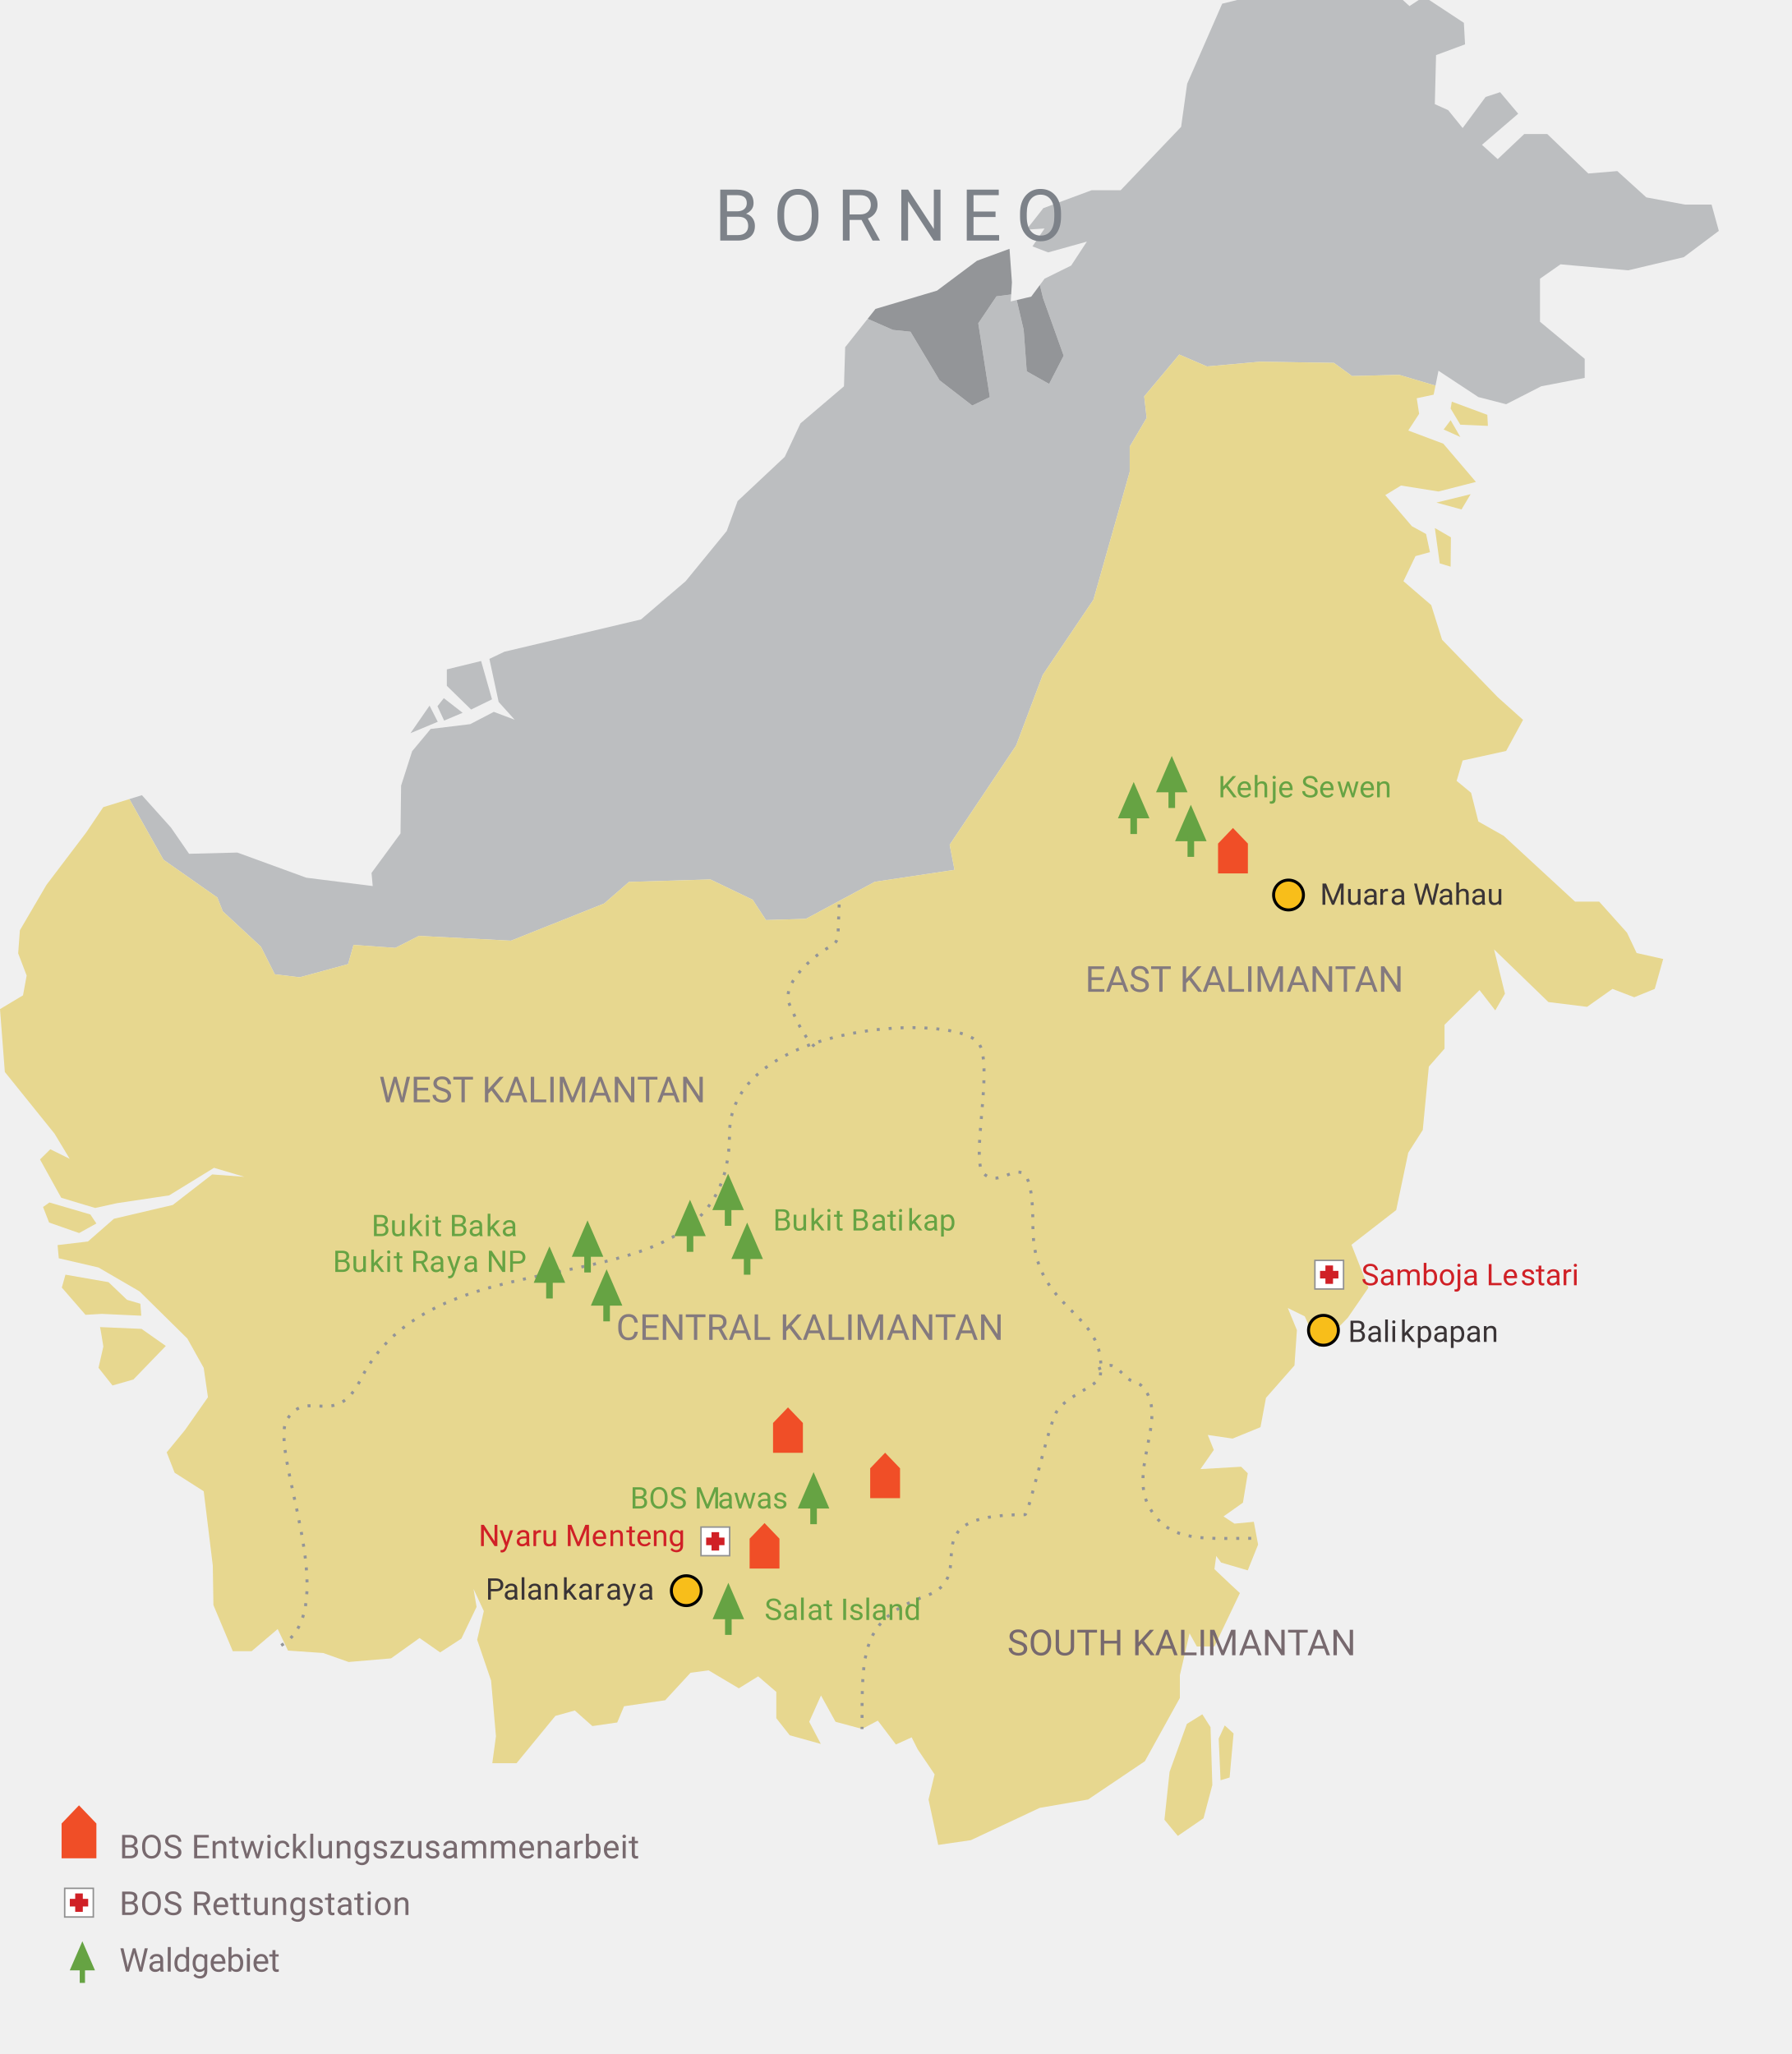
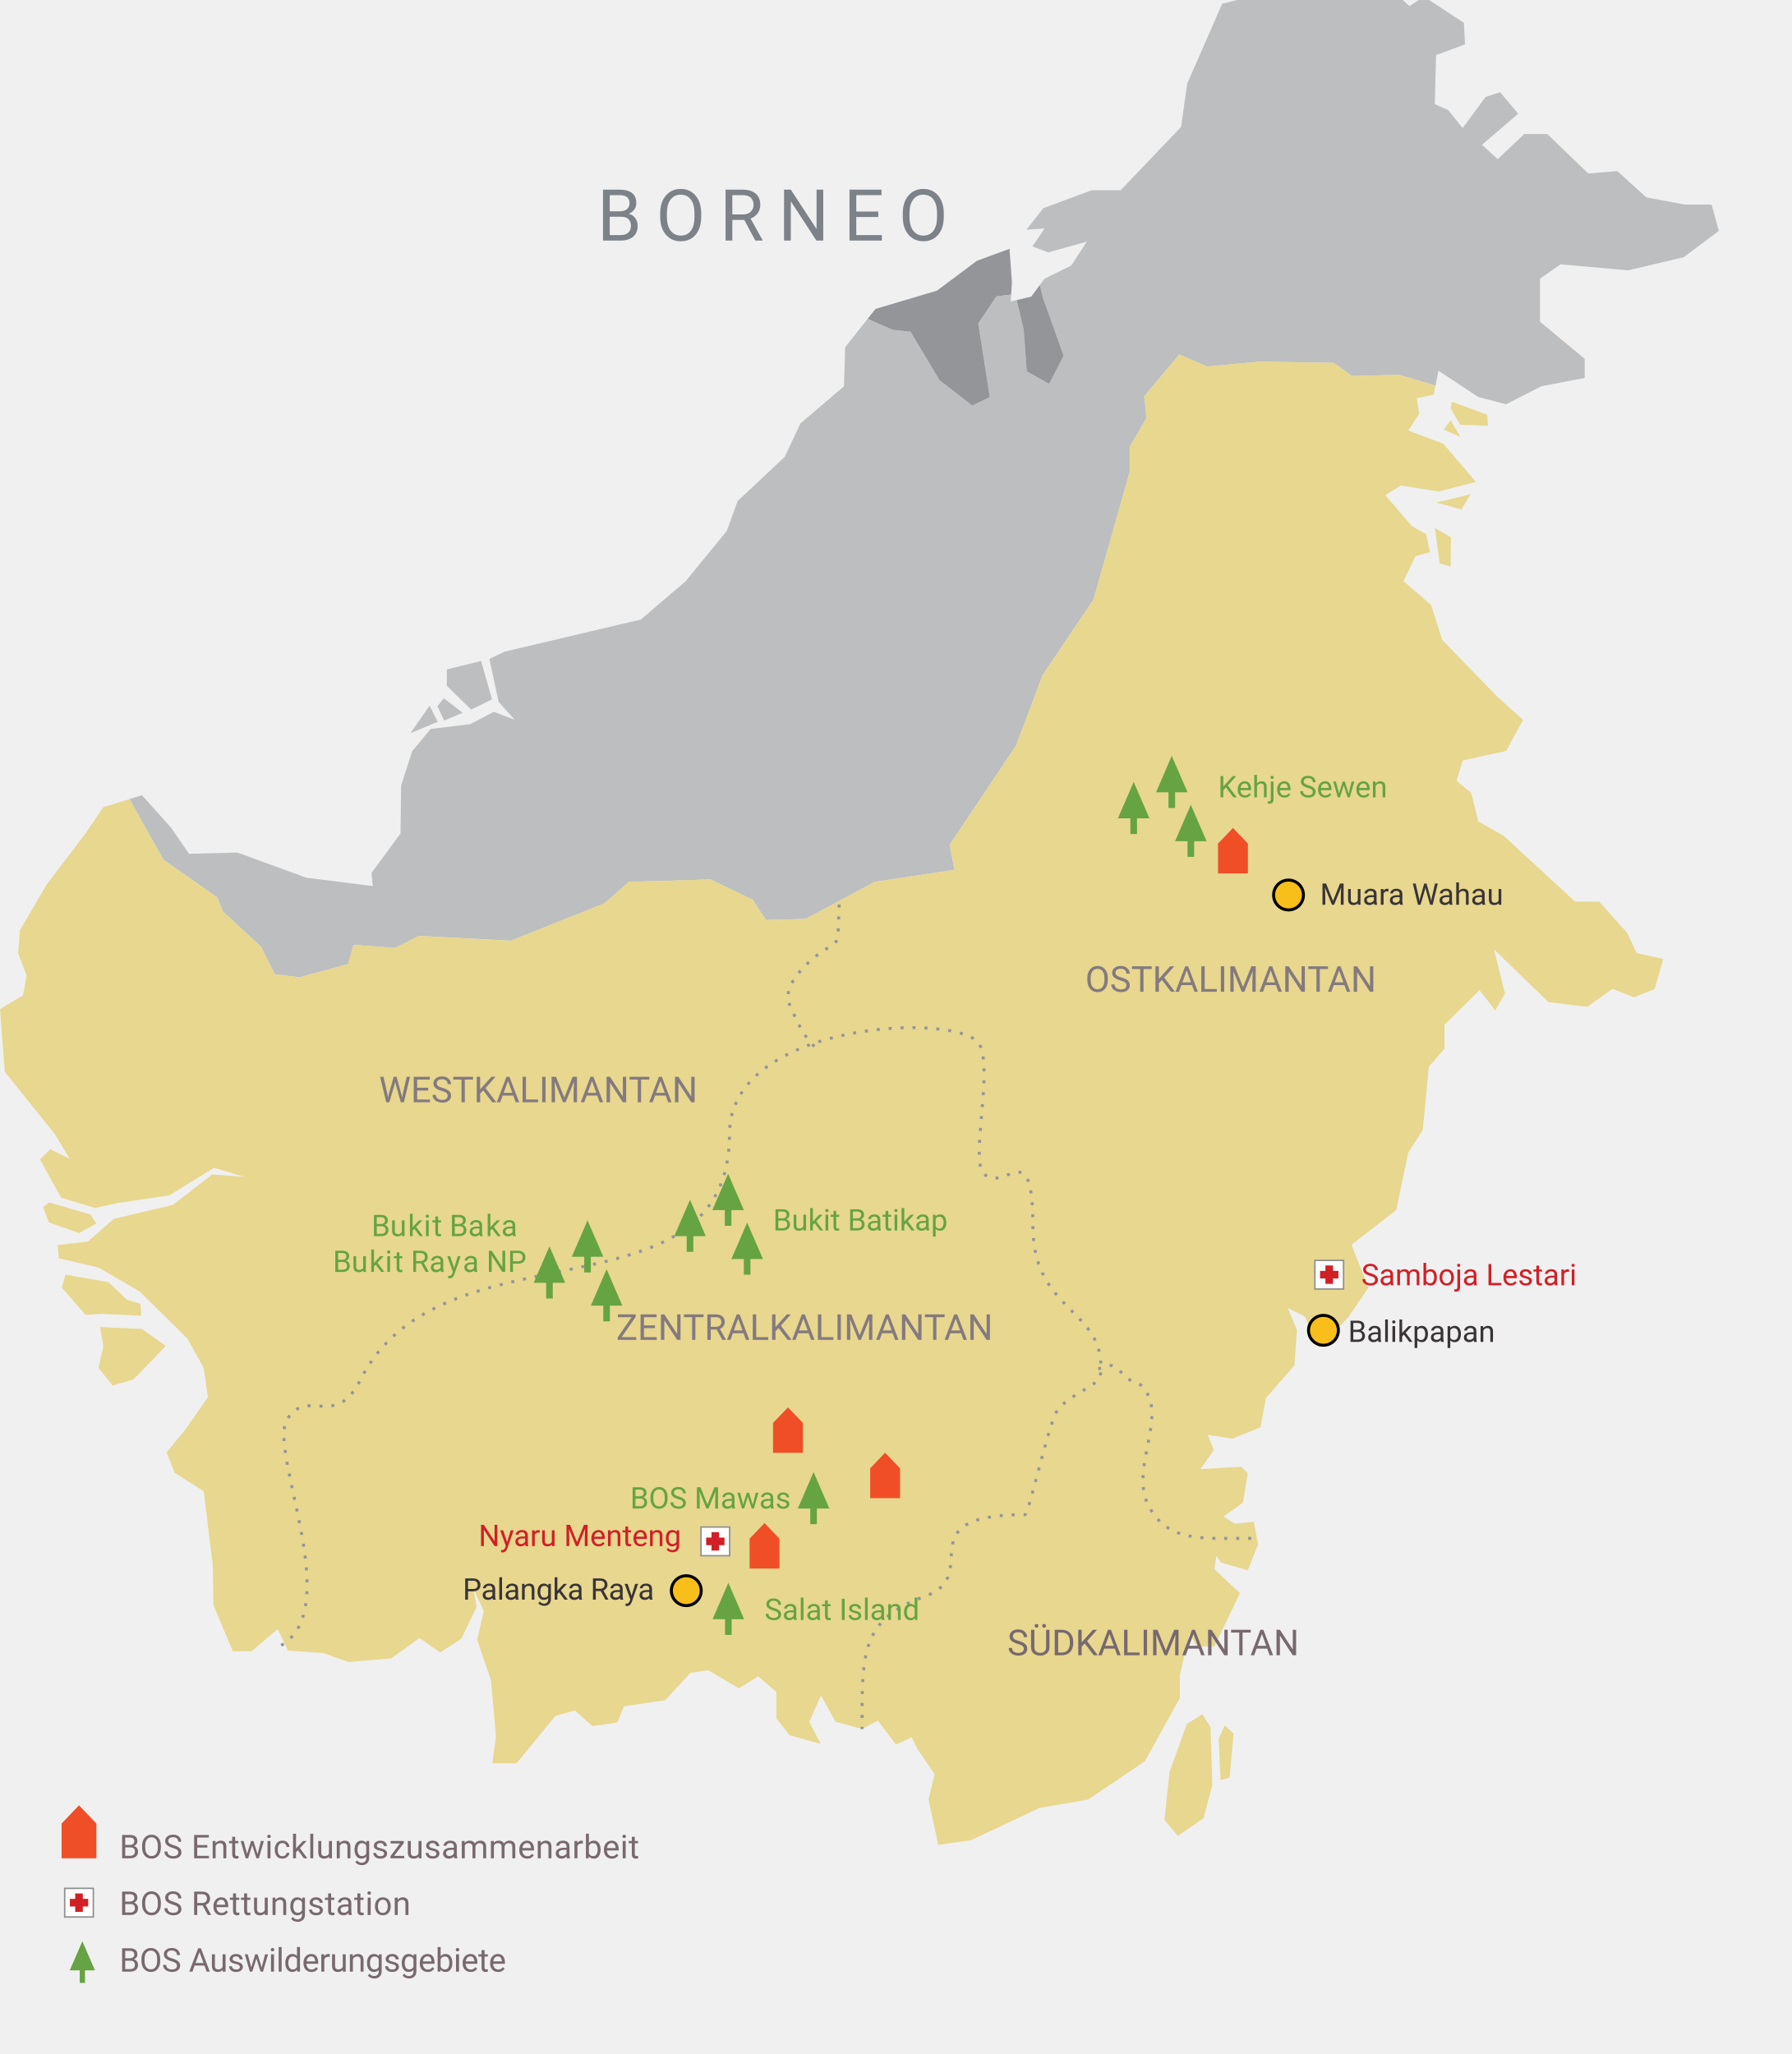
<svg xmlns="http://www.w3.org/2000/svg" xmlns:xlink="http://www.w3.org/1999/xlink" id="Layer_1" data-name="Layer 1" viewBox="0 0 600 688.07">
  <defs>
    <style>
      .cls-1 {
        fill: #fff;
      }

      .cls-2 {
        fill: #919191;
      }

      .cls-24, .cls-3 {
        fill: #d02026;
      }

      .cls-30, .cls-4 {
        fill: #66a343;
      }

      .cls-5 {
        fill: #bcbec0;
      }

      .cls-14, .cls-5, .cls-6, .cls-7 {
        fill-rule: evenodd;
      }

      .cls-6 {
        fill: #939598;
      }

      .cls-7 {
        fill: #e7d78f;
      }

      .cls-13, .cls-8 {
        font-size: 12px;
      }

      .cls-8 {
        fill: #847a7e;
      }

      .cls-13, .cls-16, .cls-19, .cls-8 {
        font-family:  -apple-system, BlinkMacSystemFont, "Segoe UI", "Roboto", "Oxygen", "Ubuntu", "Cantarell", "Fira Sans", "Droid Sans", "Helvetica Neue", sans-serif;
      }

      .cls-9 {
        letter-spacing: 0.01em;
      }

      .cls-10 {
        letter-spacing: -0.06em;
      }

      .cls-11 {
        font-size: 24px;
        fill: #7d8289;
        letter-spacing: 0.2em;
      }

      .cls-11, .cls-22, .cls-24, .cls-27, .cls-30 {
        font-family:  -apple-system, BlinkMacSystemFont, "Segoe UI", "Roboto", "Oxygen", "Ubuntu", "Cantarell", "Fira Sans", "Droid Sans", "Helvetica Neue", sans-serif; 
      }

      .cls-12 {
        letter-spacing: 0.01em;
      }

      .cls-13, .cls-16, .cls-19 {
        fill: #77696e;
      }

      .cls-14 {
        fill: none;
        stroke: #939598;
        stroke-miterlimit: 2.61;
        stroke-width: 1px;
        stroke-dasharray: 1 3;
      }

      .cls-15 {
        fill: #f04e27;
      }

      .cls-16, .cls-19 {
        font-size: 11px;
      }

      .cls-16 {
        letter-spacing: 0.01em;
      }

      .cls-17 {
        letter-spacing: 0.01em;
      }

      .cls-18 {
        letter-spacing: 0.01em;
      }

      .cls-19 {
        letter-spacing: -0.01em;
      }

      .cls-20 {
        letter-spacing: 0.02em;
      }

      .cls-21 {
        fill: #f8be1a;
        stroke: #000;
        stroke-miterlimit: 10;
      }

      .cls-22 {
        font-size: 10px;
      }

      .cls-22, .cls-27 {
        fill: #3a3436;
      }

      .cls-23 {
        letter-spacing: 0em;
      }

      .cls-24, .cls-27, .cls-30 {
        font-size: 10px;
      }

      .cls-25 {
        letter-spacing: 0em;
      }

      .cls-26 {
        letter-spacing: 0em;
      }

      .cls-28 {
        letter-spacing: 0em;
      }

      .cls-29 {
        letter-spacing: -0.02em;
      }

      .cls-31 {
        letter-spacing: -0.01em;
      }

      .cls-32 {
        letter-spacing: 0em;
      }

      .cls-33 {
        letter-spacing: -0.01em;
      }

      .cls-34 {
        letter-spacing: -0.01em;
      }

      .cls-35 {
        letter-spacing: -0.01em;
      }

      .cls-36 {
        letter-spacing: 0em;
      }

      .cls-37 {
        letter-spacing: 0em;
      }
    </style>
    <symbol id="first-aid" data-name="first-aid" viewBox="0 0 10.09 10.09">
      <g>
        <rect class="cls-1" x="0.25" y="0.25" width="9.59" height="9.59" />
        <path class="cls-2" d="M9.59.5V9.59H.5V.5H9.59m.5-.5H0V10.09H10.09V0Z" />
      </g>
      <g>
        <rect class="cls-3" x="3.77" y="1.96" width="2.55" height="6.16" />
        <polygon class="cls-3" points="1.97 6.32 1.97 3.77 8.12 3.77 8.12 6.32 1.97 6.32" />
      </g>
    </symbol>
    <symbol id="tree" data-name="tree" viewBox="0 0 10.55 17.44">
      <polygon class="cls-4" points="5.28 0 7.91 6.09 10.55 12.18 5.28 12.18 0 12.18 2.64 6.09 5.28 0" />
      <rect class="cls-4" x="4.17" y="10.29" width="2.21" height="7.15" />
    </symbol>
  </defs>
  <g>
    <g>
      <polygon class="cls-5" points="43.34 267.68 54.75 287.99 72.8 300.65 74.62 305.27 87.4 317.13 92.06 326.38 100.38 327.38 116.6 322.96 118.42 316.53 132.42 317.53 140.33 313.51 171.15 315.12 202.38 302.66 210.69 295.43 237.96 294.6 252.13 301.4 256.58 308.21 269.94 307.81 293.01 295.4 319.73 291.39 318.11 282.98 340.37 249.73 349.28 226.1 366.28 200.87 378.43 158.01 378.43 149.6 384.09 139.99 383.28 132.78 395.02 118.76 404.33 122.76 422.14 121.16 446.83 121.56 452.9 125.97 468.69 125.57 480.85 129.18 481.85 124.2 495.21 133.01 504.52 135.41 516.25 129.41 530.83 126.6 530.83 120.2 515.86 107.78 515.86 93.36 522.73 88.55 545.39 90.56 564.02 86.15 575.76 77.34 573.33 68.53 564.42 68.53 551.47 66.12 541.75 57.31 532.04 58.12 518.28 44.89 510.59 44.89 501.69 53.31 496.42 48.51 508.56 38.09 502.49 30.88 497.64 32.48 489.95 42.89 485.09 36.89 480.63 34.89 481.04 18.46 490.75 14.86 490.36 7.65 476.99 -1.16 472.14 2.04 461.61 -7.58 461.21 -22.79 449.87 -30 444.61 -26.8 447.85 -16.78 435.71 -5.17 430.85 -5.97 434.49 -15.98 432.47 -25.2 425.19 -25.59 417.5 -0.76 409.4 1.24 397.66 28.07 395.64 42.5 375.4 63.72 365.69 63.72 349.49 69.73 343.83 76.94 349.9 76.54 345.85 82.54 351.11 84.55 364.07 80.94 358.81 88.96 349.9 93.36 348.33 95.47 349.4 99.87 356.3 119.16 351.43 128.61 343.93 124.39 342.91 110.52 340.56 100.51 338.57 100.97 338.72 98.64 333.79 99.27 327.7 108.31 331.56 133.03 325.68 135.85 314.73 127.4 304.99 111.13 299.11 110.52 290.64 106.81 283.11 116.31 282.71 129.41 268.14 141.82 262.87 153.04 247.09 167.85 243.44 177.87 229.68 194.69 214.71 207.51 168.97 218.32 163.93 220.72 167.03 235.14 172.4 241.1 165.41 238.47 157.52 242.58 144.26 244.19 138.06 251.64 134.36 263.18 134.16 279.2 124.45 292.42 124.85 296.82 102.59 294.02 79.52 285.6 63.33 286.01 57.25 277.2 47.54 266.38 43.34 267.68" />
      <g>
        <polygon class="cls-6" points="340.56 100.51 342.91 110.52 343.93 124.39 351.43 128.61 356.3 119.16 349.4 99.87 348.33 95.47 345.44 99.36 340.56 100.51" />
        <polygon class="cls-6" points="290.64 106.81 299.11 110.52 304.99 111.13 314.73 127.4 325.68 135.85 331.56 133.03 327.7 108.31 333.79 99.27 338.72 98.64 338.97 94.56 338.16 83.35 327.24 87.36 313.87 97.36 293.27 103.48 290.64 106.81" />
        <polygon class="cls-7" points="485.92 140.77 489.17 146.38 483.59 143.88 485.92 140.77" />
        <polygon class="cls-7" points="486.32 134.55 498.21 138.96 498.41 142.67 489.17 142.27 485.92 136.85 486.32 134.55" />
        <polygon class="cls-7" points="492.62 165.55 481.15 168.36 489.57 170.66 492.62 165.55" />
        <polygon class="cls-7" points="480.64 176.88 486.02 180 485.92 189.83 482.27 188.72 480.64 176.88" />
        <polygon class="cls-7" points="410.26 578 413.21 580.7 411.89 595.45 408.85 596.36 408.23 582.41 410.26 578" />
        <polygon class="cls-7" points="405.49 578.59 406.1 597.96 403.15 609.1 394.53 615.01 390.06 609.6 391.78 593.55 397.57 577.49 402.75 574.28 405.49 578.59" />
        <polygon class="cls-7" points="16.55 402.82 30.26 406.83 32.29 409.85 26.5 413.06 16.45 409.54 14.42 404.33 16.55 402.82" />
        <polygon class="cls-7" points="21.93 427 36.35 429.51 42.55 435.43 47.02 436.74 47.32 440.75 34.12 440.14 28.64 440.45 20.71 431.32 21.93 427" />
        <path class="cls-7" d="M33.5,444.56l13.92.6,8.12,5.72L44.68,462.12l-7,2L33,458.2l1.62-7.12S33.61,444.66,33.5,444.56Z" />
        <polygon class="cls-7" points="6.66 311.64 15.57 296.42 28.93 278.8 34.59 270.39 43.34 267.68 54.75 287.99 72.8 300.65 74.62 305.27 87.4 317.13 92.06 326.38 100.38 327.38 116.6 322.96 118.42 316.53 132.42 317.53 140.33 313.51 171.15 315.12 202.38 302.66 210.69 295.43 237.96 294.6 252.13 301.4 256.58 308.21 269.94 307.81 293.01 295.4 319.73 291.39 318.11 282.98 340.37 249.73 349.28 226.1 366.28 200.87 378.43 158.01 378.43 149.6 384.09 139.99 383.28 132.78 395.02 118.76 404.33 122.76 422.14 121.16 446.83 121.56 452.9 125.97 468.69 125.57 480.85 129.18 480.23 132.21 474.57 133.41 475.37 138.62 471.73 144.22 483.47 148.63 494.39 161.44 481.85 164.65 469.3 162.65 464.04 165.85 472.94 176.27 477.69 178.88 479 184.97 474.16 186.28 470.12 194.69 479.42 202.7 483.06 214.31 501.69 233.54 510.18 241.15 504.52 251.56 489.95 254.76 487.93 261.58 492.78 265.58 495.21 275.2 503.71 280 527.59 302.03 535.68 302.03 545 312.44 548.23 319.25 557.13 321.25 554.3 331.27 547.42 334.07 540.14 331.27 531.63 337.28 518.68 335.68 500.47 318.05 504.12 332.87 500.87 338.47 495.61 331.67 483.88 343.29 483.88 351.3 478.62 357.3 476.59 378.53 471.73 386.14 467.69 405.36 452.71 416.98 458.38 431.39 451.49 441.41 441.78 451.42 437.06 440.97 431.38 438.17 434.43 445.58 433.61 457.42 424.07 468.26 422.23 478.09 412.89 481.91 404.57 480.7 406.6 485.72 402.13 492.13 415.74 491.34 417.97 493.54 416.35 503.37 409.85 507.99 413.51 510.4 420 509.79 421.43 517.42 417.97 526.05 409.04 523.44 407.41 521.23 406.8 525.65 411.88 530.46 415.33 533.67 406.8 551.53 400.9 551.55 398.47 547.15 395.23 561.16 395.23 568.78 383.5 590 364.47 602.82 348.28 605.62 325.21 616.44 314.28 618.03 311.04 602.82 313.07 594.4 307.4 586 305.38 581.99 300.11 584.39 294.05 576.39 288.78 579.18 279.88 576.78 275.01 567.97 271.07 576.78 274.95 584.2 264.53 581.29 260.04 575.58 260.04 566.77 253.97 561.56 247.49 565.57 237.37 559.56 231.31 560.36 222.81 569.57 209.04 571.58 206.75 577.02 198.43 578.22 192.54 573 186.03 574.81 173.03 590.66 164.91 590.66 166.13 581.63 164.5 562.97 159.84 549.32 162.07 539.7 158.62 532.27 159.64 538.29 154.55 548.92 147.44 553.54 140.54 548.72 130.99 555.54 116.78 556.75 108.25 553.74 96.47 552.93 93.02 545.71 84.28 553.14 77.98 553.14 71.49 537.68 71.28 524.44 68.24 499.56 58.49 493.34 55.84 486.52 61.94 479.09 69.66 468.06 68.24 458.23 62.75 448.39 46.74 432.6 32.97 424.59 19.69 421.51 19.29 417.09 29.45 415.89 38.17 408.27 57.88 403.65 71.08 393.42 81.84 394.22 71.69 391.21 56.66 400.44 39.2 403.05 31.88 404.66 20.51 401.24 13.4 388.4 16.86 384.99 23.35 388.2 18.27 379.77 1.62 359.1 0 338.04 7.71 333.43 8.93 326.8 6.09 319.37 6.66 311.64" />
        <polygon class="cls-5" points="161.16 221.43 153.65 223.27 152.97 223.43 149.68 224.24 149.68 229.75 157.81 237.69 164.81 234.27 161.16 221.43" />
        <polygon class="cls-5" points="154.97 238.78 148.67 233.88 146.54 236.58 148.77 241.39 154.97 238.78" />
        <polygon class="cls-5" points="146.64 241.79 143.89 236.38 137.5 245.61 146.64 241.79" />
      </g>
-       <text class="cls-8" transform="translate(126.96 369.25)">WEST KALIMANTAN</text>
-       <text class="cls-11" transform="translate(239.28 80.59)">BORNEO</text>
-       <text class="cls-8" transform="translate(206.4 448.85)">CENTRAL KALIMANTAN</text>
-       <text class="cls-8" transform="translate(363.52 332.24)">EAST KALIMANTAN</text>
-       <text class="cls-13" transform="translate(337.42 554.5)">SOUTH KALIMANTAN</text>
+       <text class="cls-8" transform="translate(126.96 369.25)">WESTKALIMANTAN</text>
+       <text class="cls-11" transform="translate(200 80.59)">BORNEO</text>
+       <text class="cls-8" transform="translate(206.4 448.85)">ZENTRALKALIMANTAN</text>
+       <text class="cls-8" transform="translate(363.52 332.24)">OSTKALIMANTAN</text>
+       <text class="cls-13" transform="translate(337.42 554.5)">SÜDKALIMANTAN</text>
      <g>
        <path class="cls-14" d="M94.19,551.2c21.49-12.53-4.54-65.3,2-75.75,6.84-10.93,16.13,3.64,24.59-13.28,27-54,123.59-18,123.59-82.4,0-37.7,77.38-41.11,83.72-29.9,4.61,8.16-3,38.83,1.32,43.19C336.69,400.35,346,378.77,346,411c0,29.08,25.17,27.34,22.59,49.84-.39,3.34-11.27,6.59-14.62,12-2.81,4.49-9.39,34.55-10.63,34.55-40.34,0-13.8,20.23-33.22,27.24-21.85,7.88-21.36,18.9-21.36,44.59" />
        <path class="cls-14" d="M419.11,515.32c-16.74,0-28.19,1.46-34.56-11.29-4.47-8.95,1.33-21,1.33-30.57,0-4.8-2.27-9.66-6-10.63-3.18-.83-4.31-4.16-7.31-5.32-1.52-.58-4.42,1.33-6,1.33" />
        <path class="cls-14" d="M272.81,350.54c-3.88-3.55-6.2-9.24-8.29-13.93-3.08-6.86,7.22-15.32,10.94-17.91,3.28-2.28,5.31-2.07,5.31-6.64,0-3.16.33-6.1.33-9.29" />
      </g>
    </g>
    <polygon class="cls-15" points="418.01 292.59 408.01 292.59 408.01 282.59 413.01 277.37 418.01 282.59 418.01 292.59" />
    <polygon class="cls-15" points="301.49 501.87 291.49 501.87 291.49 491.87 296.49 486.65 301.49 491.87 301.49 501.87" />
    <polygon class="cls-15" points="268.95 486.68 258.95 486.68 258.95 476.68 263.95 471.46 268.95 476.68 268.95 486.68" />
    <polygon class="cls-15" points="261.1 525.44 251.1 525.44 251.1 515.44 256.1 510.22 261.1 515.44 261.1 525.44" />
  </g>
  <text class="cls-16" transform="translate(40 622.52)">BOS Entwicklungszusammenarbeit</text>
  <text class="cls-16" transform="translate(40 641.5)">BOS Rettungstation</text>
-   <text class="cls-19" transform="translate(40 660.48)">Waldgebiet</text>
+   <text class="cls-19" transform="translate(40 660.48)">BOS Auswilderungsgebiete</text>
  <polygon class="cls-15" points="32.29 622.52 20.63 622.52 20.63 610.86 26.46 604.77 32.29 610.86 32.29 622.52" />
  <circle class="cls-21" cx="443.32" cy="445.64" r="5" />
  <circle class="cls-21" cx="229.89" cy="532.86" r="5" />
-   <text class="cls-22" transform="translate(451.56 449.52)">Bali<tspan class="cls-23" x="17.41" y="0">k</tspan>
-     <tspan x="22.71" y="0">papan</tspan>
+   <text class="cls-22" transform="translate(451.56 449.52)">Balikpapan</text>
+   <circle class="cls-21" cx="431.62" cy="299.82" r="5" />
+   <text class="cls-24" transform="translate(456 430.55)">Samboja Lestari</text>
+   <text class="cls-27" transform="translate(442.17 303.09)">Muara Wahau</text>
+   <text class="cls-30" transform="translate(408.01 267.09)">Kehje Sewen</text>
+   <text class="cls-24" transform="translate(160.31 517.92)">Nyaru Menteng</text>
+   <text class="cls-27" transform="translate(155 535.86)">
+     <tspan class="cls-31">Palangka Raya</tspan>
  </text>
-   <circle class="cls-21" cx="431.62" cy="299.82" r="5" />
-   <text class="cls-24" transform="translate(456 430.55)">
-     <tspan class="cls-25">S</tspan>
-     <tspan x="6.02" y="0">amboja Le</tspan>
-     <tspan class="cls-26" x="53.27" y="0">s</tspan>
-     <tspan x="58.38" y="0">tari</tspan>
-   </text>
-   <text class="cls-27" transform="translate(442.17 303.09)">Mua<tspan class="cls-26" x="19.52" y="0">r</tspan>
-     <tspan class="cls-28" x="23.47" y="0">a </tspan>
-     <tspan class="cls-29" x="31.21" y="0">W</tspan>
-     <tspan x="39.52" y="0">ahau</tspan>
-   </text>
-   <text class="cls-30" transform="translate(408.01 267.09)">
-     <tspan class="cls-31">K</tspan>
-     <tspan x="6.1" y="0">e</tspan>
-     <tspan class="cls-32" x="11.62" y="0">h</tspan>
-     <tspan x="17.65" y="0">je Se</tspan>
-     <tspan class="cls-31" x="39.8" y="0">w</tspan>
-     <tspan x="47.29" y="0">en</tspan>
-   </text>
-   <text class="cls-24" transform="translate(160.31 517.92)">N<tspan class="cls-33" x="6.94" y="0">y</tspan>
-     <tspan x="12.25" y="0">aru Me</tspan>
-     <tspan class="cls-26" x="43.5" y="0">n</tspan>
-     <tspan x="49.46" y="0">teng</tspan>
-   </text>
-   <text class="cls-27" transform="translate(162.66 535.86)">
-     <tspan class="cls-31">P</tspan>
-     <tspan x="5.89" y="0">alan</tspan>
-     <tspan class="cls-34" x="25.58" y="0">k</tspan>
-     <tspan x="30.8" y="0">a</tspan>
-     <tspan class="cls-26" x="36.3" y="0">r</tspan>
-     <tspan x="40.25" y="0">a</tspan>
-     <tspan class="cls-33" x="45.75" y="0">y</tspan>
-     <tspan x="51.05" y="0">a</tspan>
-   </text>
-   <text class="cls-30" transform="translate(211.09 505.33)">BOS M<tspan class="cls-35" x="29.31" y="0">a</tspan>
-     <tspan class="cls-26" x="34.71" y="0">w</tspan>
-     <tspan x="42.24" y="0">as</tspan>
-   </text>
-   <text class="cls-30" transform="translate(256.1 542.67)">
-     <tspan class="cls-25">S</tspan>
-     <tspan x="6.02" y="0">al</tspan>
-     <tspan class="cls-26" x="14.25" y="0">a</tspan>
-     <tspan class="cls-28" x="19.72" y="0">t Island</tspan>
-   </text>
-   <text class="cls-30" transform="translate(258.95 412.2)">
-     <tspan class="cls-36">B</tspan>
-     <tspan x="6.24" y="0">u</tspan>
-     <tspan class="cls-37" x="12.19" y="0">k</tspan>
-     <tspan class="cls-26" x="17.49" y="0">i</tspan>
-     <tspan x="20.37" y="0">t B</tspan>
-     <tspan class="cls-26" x="32.74" y="0">a</tspan>
-     <tspan x="38.21" y="0">ti</tspan>
-     <tspan class="cls-34" x="44.95" y="0">k</tspan>
-     <tspan x="50.17" y="0">ap</tspan>
-   </text>
+   <text class="cls-30" transform="translate(211.09 505.33)">BOS Mawas</text>
+   <text class="cls-30" transform="translate(256.1 542.67)">Salat Island</text>
+   <text class="cls-30" transform="translate(258.95 412.2)">Bukit Batikap</text>
  <text class="cls-30" transform="translate(124.44 414.09)">
    <tspan class="cls-36">B</tspan>
    <tspan x="6.24" y="0">u</tspan>
    <tspan class="cls-37" x="12.19" y="0">k</tspan>
    <tspan class="cls-26" x="17.49" y="0">i</tspan>
    <tspan x="20.37" y="0">t Ba</tspan>
    <tspan class="cls-34" x="38.23" y="0">k</tspan>
    <tspan x="43.45" y="0">a </tspan>
    <tspan class="cls-36" x="-12.95" y="12">B</tspan>
    <tspan x="-6.71" y="12">u</tspan>
    <tspan class="cls-37" x="-0.76" y="12">k</tspan>
    <tspan class="cls-26" x="4.54" y="12">i</tspan>
    <tspan x="7.42" y="12">t Ra</tspan>
    <tspan class="cls-33" x="25.26" y="12">y</tspan>
    <tspan x="30.57" y="12">a NP</tspan>
  </text>
  <use width="10.09" height="10.09" transform="translate(440.21 421.96)" xlink:href="#first-aid" />
  <g>
    <polygon class="cls-4" points="392.51 253.23 395.15 259.32 397.79 265.41 392.51 265.41 387.24 265.41 389.88 259.32 392.51 253.23" />
    <rect class="cls-4" x="391.41" y="263.52" width="2.21" height="7.15" />
  </g>
  <use width="10.55" height="17.44" transform="translate(374.48 261.95)" xlink:href="#tree" />
  <g>
    <polygon class="cls-4" points="398.9 269.6 401.53 275.69 404.17 281.79 398.9 281.79 393.62 281.79 396.26 275.69 398.9 269.6" />
    <rect class="cls-4" x="397.79" y="279.89" width="2.21" height="7.15" />
  </g>
  <g>
    <polygon class="cls-4" points="243.9 393.19 246.54 399.28 249.18 405.37 243.9 405.37 238.62 405.37 241.26 399.28 243.9 393.19" />
    <rect class="cls-4" x="242.79" y="403.48" width="2.21" height="7.15" />
  </g>
  <g>
    <polygon class="cls-4" points="231.14 401.91 233.78 408 236.41 414.09 231.14 414.09 225.86 414.09 228.5 408 231.14 401.91" />
    <rect class="cls-4" x="230.03" y="412.2" width="2.21" height="7.15" />
  </g>
  <g>
    <polygon class="cls-4" points="250.28 409.56 252.92 415.66 255.56 421.75 250.28 421.75 245 421.75 247.64 415.66 250.28 409.56" />
    <rect class="cls-4" x="249.17" y="419.86" width="2.21" height="7.15" />
  </g>
  <g>
    <polygon class="cls-4" points="196.81 408.82 199.45 414.91 202.09 421 196.81 421 191.54 421 194.18 414.91 196.81 408.82" />
    <rect class="cls-4" x="195.71" y="419.11" width="2.21" height="7.15" />
  </g>
  <g>
    <polygon class="cls-4" points="184.05 417.54 186.69 423.63 189.33 429.72 184.05 429.72 178.78 429.72 181.41 423.63 184.05 417.54" />
    <rect class="cls-4" x="182.95" y="427.83" width="2.21" height="7.15" />
  </g>
  <g>
    <polygon class="cls-4" points="203.2 425.19 205.83 431.29 208.47 437.38 203.2 437.38 197.92 437.38 200.56 431.29 203.2 425.19" />
    <rect class="cls-4" x="202.09" y="435.49" width="2.21" height="7.15" />
  </g>
  <g>
    <polygon class="cls-4" points="243.98 530.23 246.62 536.32 249.25 542.42 243.98 542.42 238.7 542.42 241.34 536.32 243.98 530.23" />
    <rect class="cls-4" x="242.87" y="540.52" width="2.21" height="7.15" />
  </g>
  <g>
    <polygon class="cls-4" points="272.53 493.15 275.17 499.24 277.8 505.33 272.53 505.33 267.25 505.33 269.89 499.24 272.53 493.15" />
    <rect class="cls-4" x="271.42" y="503.44" width="2.21" height="7.15" />
  </g>
  <use width="10.09" height="10.09" transform="translate(234.57 511.3)" xlink:href="#first-aid" />
  <use id="first-aid-7" data-name="first-aid" width="10.09" height="10.09" transform="translate(21.42 632.33)" xlink:href="#first-aid" />
  <use width="10.55" height="17.44" transform="translate(23.37 650.3) scale(0.8)" xlink:href="#tree" />
</svg>
